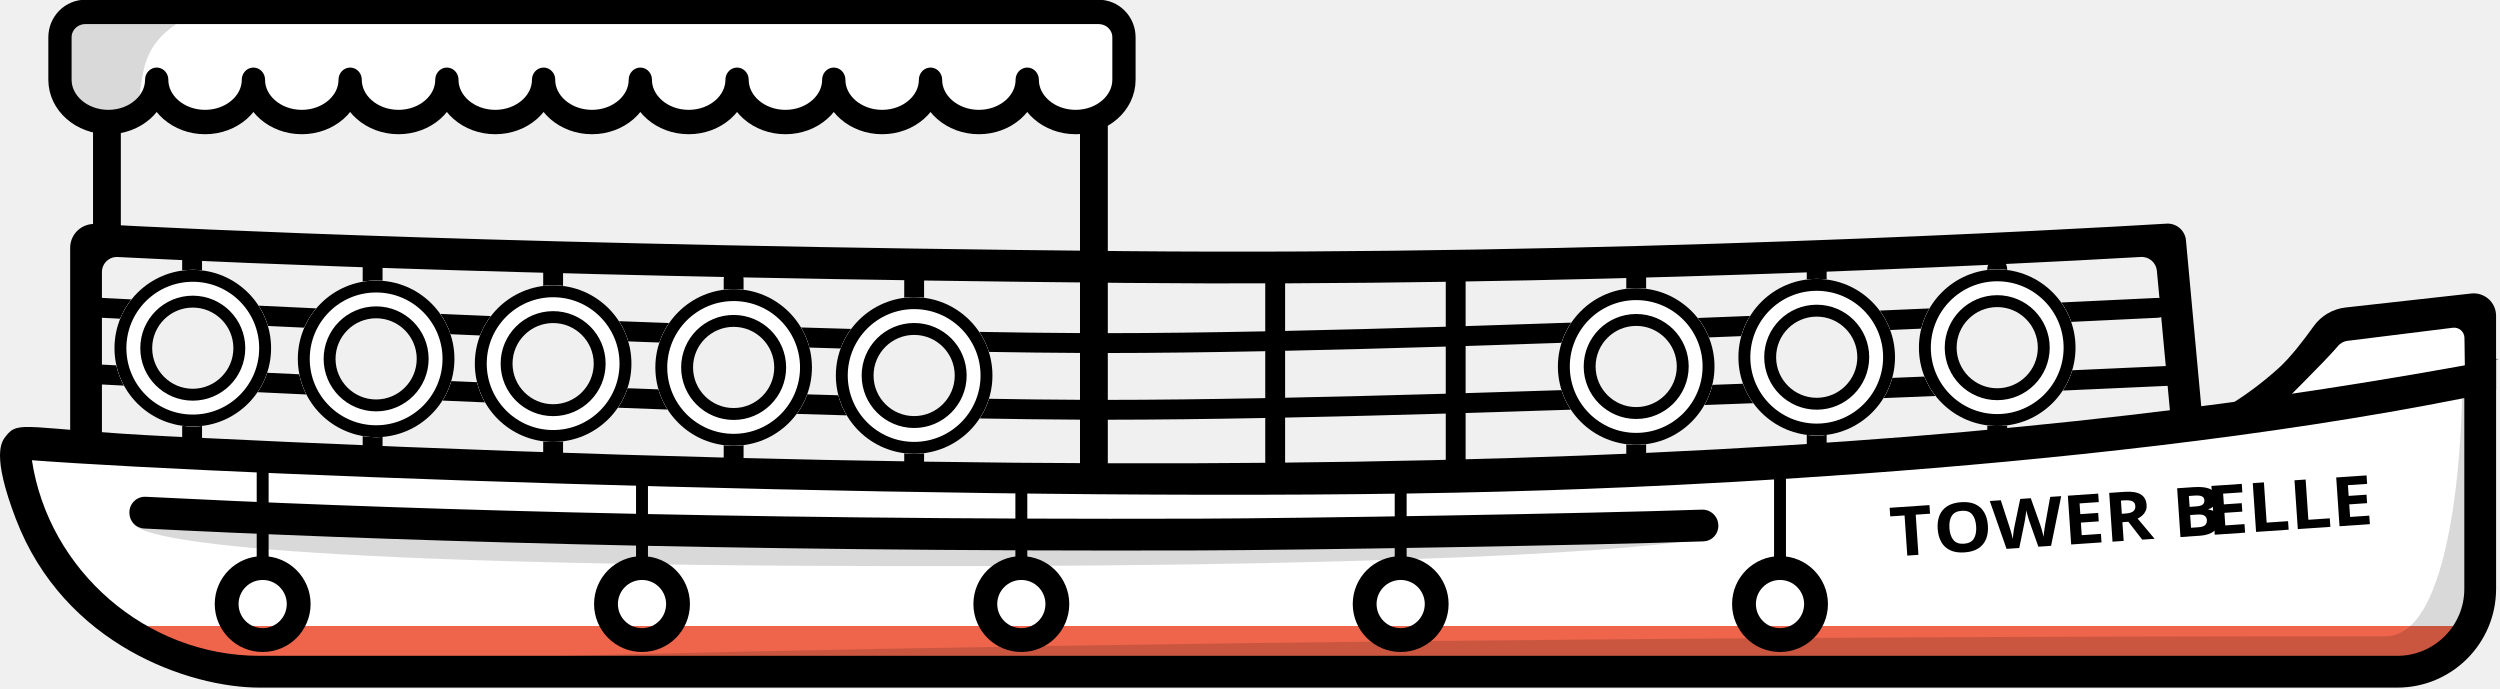
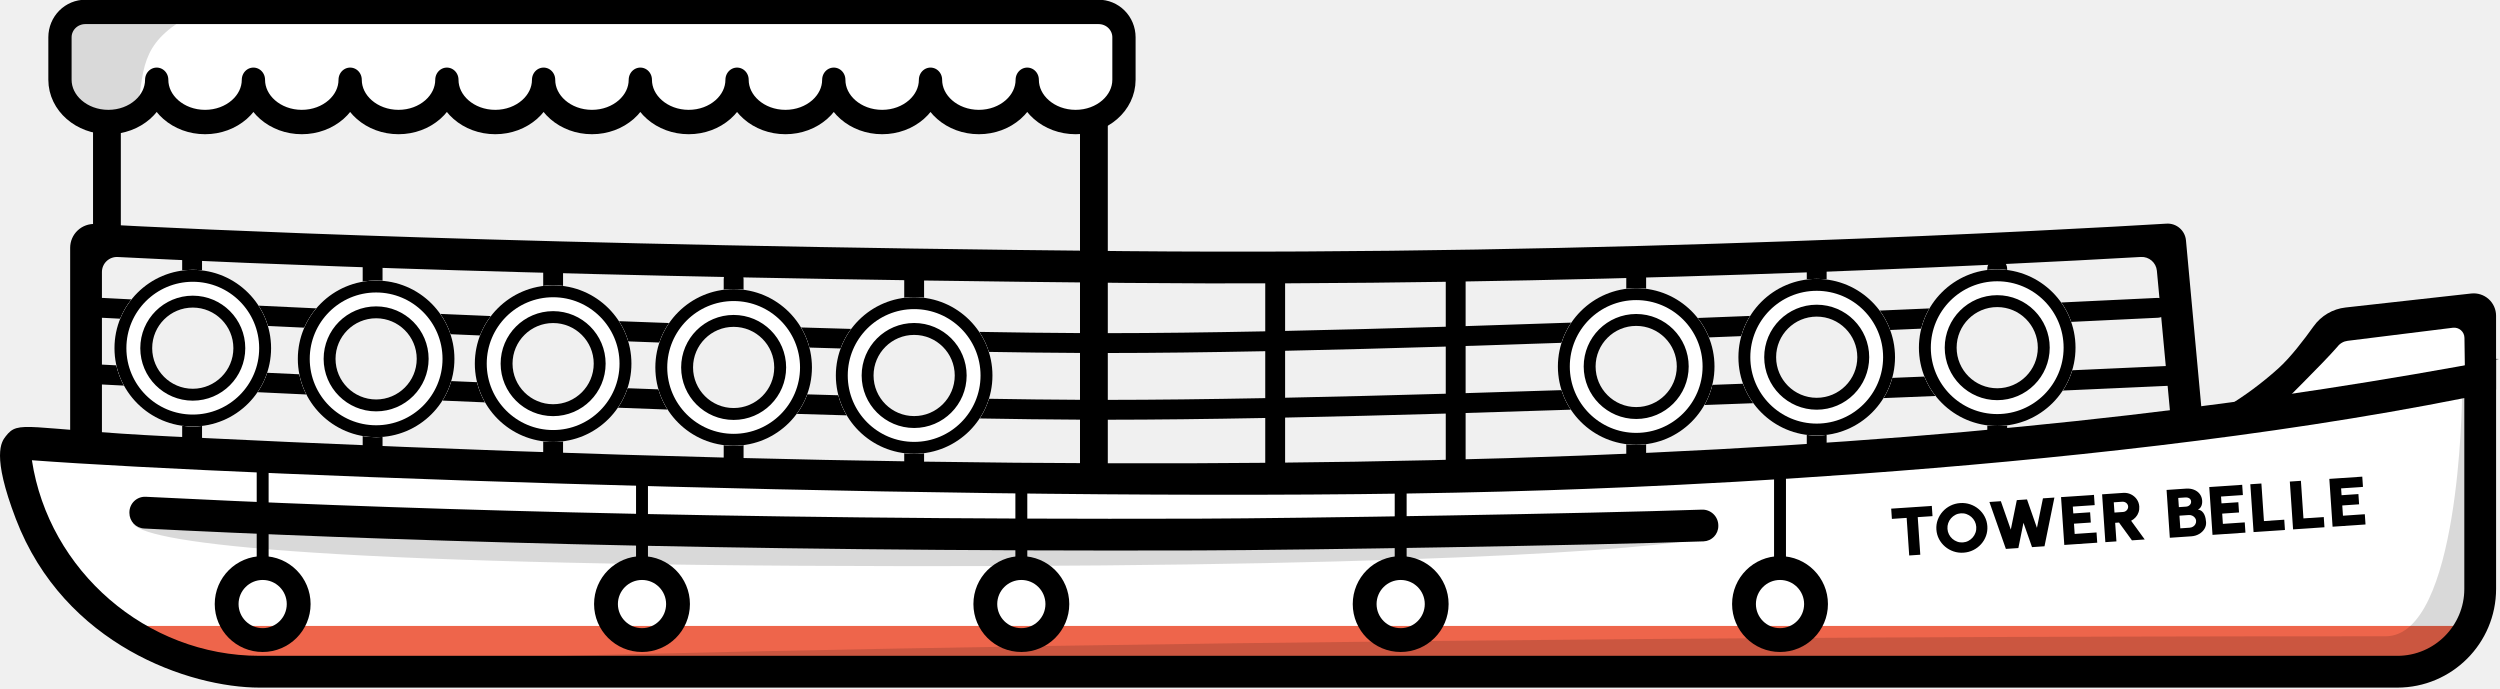
<svg xmlns="http://www.w3.org/2000/svg" width="100%" height="100%" viewBox="0 0 2623 722" version="1.1" xml:space="preserve" style="fill-rule:evenodd;clip-rule:evenodd;stroke-linecap:square;stroke-linejoin:round;stroke-miterlimit:1.5;">
-   <g transform="matrix(1,0,0,1,-1383.78,-5301.08)">
-     <g>
+   <g transform="matrix(1,0,0,1,-912.156,-5790.02)">
+     <g transform="matrix(1,0,0,1,-471.626,488.938)">
      <g transform="matrix(2.03693,0,0,0.500745,-1823.97,2606.41)">
-         <path d="M2844.14,6041.7C2844.14,6041.7 2844.14,6431.09 2844.14,6654.39C2844.14,6694.89 2840.19,6733.72 2833.15,6762.36C2826.11,6791 2816.56,6807.08 2806.61,6807.08C2641.92,6807.08 1979.38,6807.08 1705.48,6807.08C1639.52,6807.08 1586.05,6589.58 1586.05,6321.28C1586.05,6321.28 1586.05,6321.28 1586.05,6321.28C1971.64,6438.46 2351.02,6427.91 2742.9,6246.8C2748.79,6244.08 2774.32,6061.58 2780.22,6058.78C2804.79,6047.11 2819.55,6054.73 2844.14,6041.7Z" style="fill:white;" />
+         <path d="M2844.14,6041.7C2844.14,6041.7 2844.14,6431.09 2844.14,6654.39C2844.14,6694.89 2840.19,6733.72 2833.15,6762.36C2826.11,6791 2816.56,6807.08 2806.61,6807.08C2641.92,6807.08 1979.38,6807.08 1705.48,6807.08C1639.52,6807.08 1586.05,6589.58 1586.05,6321.28L1586.05,6321.28C1971.64,6438.46 2351.02,6427.91 2742.9,6246.8C2748.79,6244.08 2774.32,6061.58 2780.22,6058.78C2804.79,6047.11 2819.55,6054.73 2844.14,6041.7Z" style="fill:white;" />
      </g>
      <g transform="matrix(2.03693,0,0,0.500745,-1823.97,2606.41)">
        <path d="M2842.94,6692.9C2838.74,6758.59 2824.07,6807.08 2806.61,6807.08L1705.48,6807.08C1676.17,6807.08 1649.33,6764.15 1628.55,6692.9L2842.94,6692.9Z" style="fill:rgb(238,101,75);" />
      </g>
      <g transform="matrix(1,0,0,1,0,15.5392)">
        <g transform="matrix(0.649426,0,0,0.649426,373.197,3542.5)">
          <path d="M4660.04,3214.93C4643.65,3215.65 4626.9,3216.37 4609.82,3217.11C4605.63,3205.8 4599.86,3195.25 4592.79,3185.73C4620.5,3184.55 4647.39,3183.38 4673.32,3182.25C4667.45,3192.34 4662.94,3203.32 4660.04,3214.93ZM4766.75,3120.16L4766.75,3118.22C4766.75,3109.37 4773.94,3102.18 4782.79,3102.18C4791.65,3102.18 4798.83,3109.37 4798.83,3118.22L4798.83,3120.16C4793.58,3119.49 4788.23,3119.15 4782.79,3119.15C4777.36,3119.15 4772.01,3119.49 4766.75,3120.16ZM4886.11,3172.66C4982.85,3168.16 5041.21,3165.26 5041.21,3165.26C5050.05,3164.82 5057.59,3171.64 5058.03,3180.48C5058.46,3189.33 5051.64,3196.86 5042.8,3197.3C5042.8,3197.3 4990.28,3199.91 4902.28,3204.02C4898.36,3192.75 4892.88,3182.22 4886.11,3172.66ZM4903.95,3282.18C5008.48,3277.58 5072.05,3274.59 5072.05,3274.59C5080.89,3274.17 5088.41,3281.01 5088.82,3289.85C5089.24,3298.7 5082.4,3306.21 5073.56,3306.63C5073.56,3306.63 5003.13,3309.95 4888.64,3314.96C4895.22,3304.93 4900.42,3293.91 4903.95,3282.18ZM4798.83,3371.17L4798.83,3403.9C4798.83,3412.76 4791.65,3419.94 4782.79,3419.94C4773.94,3419.94 4766.75,3412.76 4766.75,3403.9L4766.75,3371.17C4772.01,3371.84 4777.36,3372.18 4782.79,3372.18C4788.23,3372.18 4793.58,3371.84 4798.83,3371.17ZM4683.24,3323.7C4656.1,3324.83 4627.98,3325.98 4599.04,3327.15C4605.22,3317.1 4610.03,3306.12 4613.21,3294.47C4630.87,3293.76 4648.21,3293.05 4665.18,3292.35C4669.7,3303.7 4675.81,3314.24 4683.24,3323.7ZM4369.28,3227.03C4352,3227.72 4334.57,3228.4 4317.03,3229.08C4312.47,3217.71 4306.31,3207.15 4298.83,3197.69C4327.44,3196.59 4355.75,3195.48 4383.66,3194.36C4377.41,3204.4 4372.53,3215.38 4369.28,3227.03ZM4475.12,3135.55L4475.12,3118.22C4475.12,3109.37 4482.31,3102.18 4491.16,3102.18C4500.02,3102.18 4507.2,3109.37 4507.2,3118.22L4507.2,3135.55C4501.95,3134.89 4496.6,3134.54 4491.16,3134.54C4485.73,3134.54 4480.38,3134.89 4475.12,3135.55ZM4507.2,3386.57L4507.2,3437.16C4507.2,3446.01 4500.02,3453.2 4491.16,3453.2C4482.31,3453.2 4475.12,3446.01 4475.12,3437.16L4475.12,3386.57C4480.38,3387.23 4485.73,3387.58 4491.16,3387.58C4496.6,3387.58 4501.95,3387.23 4507.2,3386.57ZM4388.79,3335.38C4362.71,3336.36 4336.31,3337.35 4309.67,3338.32C4315.38,3328.24 4319.75,3317.31 4322.54,3305.75C4339.16,3305.14 4355.69,3304.53 4372.1,3303.91C4376.18,3315.24 4381.83,3325.81 4388.79,3335.38ZM4094.03,3345.86C4037.2,3347.74 3980.26,3349.54 3923.94,3351.2L3923.94,3437.16C3923.94,3446.01 3916.75,3453.2 3907.9,3453.2C3899.05,3453.2 3891.86,3446.01 3891.86,3437.16L3891.86,3352.14C3802.46,3354.72 3714.96,3356.93 3632.31,3358.62L3632.31,3454.03C3632.31,3462.88 3625.12,3470.07 3616.27,3470.07C3607.41,3470.07 3600.23,3462.88 3600.23,3454.03L3600.23,3359.25C3507.11,3361.02 3420.85,3362.05 3345.86,3362.08L3345.86,3476.49L3300.95,3476.49L3300.95,3361.98C3250.46,3361.73 3196.02,3361.05 3138.77,3360.03C3145.18,3350.28 3150.29,3339.59 3153.83,3328.21C3205.58,3329.09 3254.91,3329.67 3300.95,3329.9L3300.95,3254.19C3254.86,3253.96 3205.48,3253.38 3153.67,3252.5C3150.01,3240.91 3144.72,3230.03 3138.08,3220.15C3195.58,3221.18 3250.26,3221.86 3300.95,3222.11L3300.95,2714.17L3345.86,2714.17L3345.86,3222.21C3421.26,3222.18 3507.49,3221.11 3600.23,3219.27L3600.23,3135.09C3600.23,3126.23 3607.41,3119.05 3616.27,3119.05C3625.12,3119.05 3632.31,3126.23 3632.31,3135.09L3632.31,3218.61C3715.16,3216.85 3802.67,3214.52 3891.86,3211.82L3891.86,3118.22C3891.86,3109.37 3899.05,3102.18 3907.9,3102.18C3916.75,3102.18 3923.94,3109.37 3923.94,3118.22L3923.94,3210.84C3980.59,3209.08 4037.77,3207.18 4094.73,3205.19C4087.98,3215.16 4082.61,3226.13 4078.9,3237.84C4027.18,3239.62 3975.34,3241.33 3923.94,3242.93L3923.94,3319.12C3975.27,3317.6 4027.11,3315.97 4078.9,3314.27C4082.48,3325.57 4087.6,3336.18 4094.03,3345.86ZM3600.23,3251.36C3507.5,3253.19 3421.26,3254.26 3345.86,3254.29L3345.86,3330C3420.85,3329.97 3507.11,3328.94 3600.23,3327.17L3600.23,3251.36ZM3891.86,3243.91C3802.66,3246.61 3715.16,3248.93 3632.31,3250.7L3632.31,3326.54C3714.96,3324.85 3802.46,3322.63 3891.86,3320.06L3891.86,3243.91ZM4183.49,3150.55L4183.49,3118.22C4183.49,3109.37 4190.68,3102.18 4199.53,3102.18C4208.38,3102.18 4215.57,3109.37 4215.57,3118.22L4215.57,3150.55C4210.32,3149.88 4204.96,3149.54 4199.53,3149.54C4194.1,3149.54 4188.74,3149.88 4183.49,3150.55ZM4215.57,3401.56L4215.57,3437.16C4215.57,3446.01 4208.38,3453.2 4199.53,3453.2C4190.68,3453.2 4183.49,3446.01 4183.49,3437.16L4183.49,3401.56C4188.74,3402.23 4194.1,3402.57 4199.53,3402.57C4204.96,3402.57 4210.32,3402.23 4215.57,3401.56ZM2924.11,3355.02C2897.38,3354.27 2870.38,3353.48 2843.21,3352.65C2850.28,3343.07 2856.04,3332.45 2860.21,3321.08C2877.08,3321.59 2893.87,3322.08 2910.56,3322.55C2913.57,3334.1 2918.17,3345 2924.11,3355.02ZM2914.23,3246.96C2897.51,3246.48 2880.68,3245.99 2863.77,3245.49C2860.74,3233.93 2856.12,3223.01 2850.15,3212.99C2877.42,3213.82 2904.51,3214.61 2931.33,3215.35C2924.22,3224.93 2918.43,3235.56 2914.23,3246.96ZM3016.97,3165.1L3016.97,3135.09C3016.97,3126.23 3024.15,3119.05 3033.01,3119.05C3041.86,3119.05 3049.05,3126.23 3049.05,3135.09L3049.05,3165.1C3043.79,3164.43 3038.44,3164.09 3033.01,3164.09C3027.57,3164.09 3022.22,3164.43 3016.97,3165.1ZM3049.05,3416.12L3049.05,3454.03C3049.05,3462.88 3041.86,3470.07 3033.01,3470.07C3024.15,3470.07 3016.97,3462.88 3016.97,3454.03L3016.97,3416.12C3022.22,3416.78 3027.57,3417.12 3033.01,3417.12C3038.44,3417.12 3043.79,3416.78 3049.05,3416.12ZM2634.72,3345.65C2607.84,3344.67 2581.01,3343.68 2554.31,3342.66C2560.89,3333.03 2566.16,3322.44 2569.9,3311.16C2586.52,3311.78 2603.19,3312.4 2619.89,3313.01C2623.29,3324.67 2628.32,3335.64 2634.72,3345.65ZM2621.39,3237.37C2604.59,3236.76 2587.81,3236.14 2571.07,3235.51C2567.61,3223.83 2562.51,3212.85 2556.03,3202.84C2582.97,3203.87 2610.05,3204.87 2637.18,3205.85C2630.53,3215.48 2625.19,3226.07 2621.39,3237.37ZM2725.33,3152.09L2725.33,3135.09C2725.33,3126.23 2732.52,3119.05 2741.37,3119.05C2750.23,3119.05 2757.41,3126.23 2757.41,3135.09L2757.41,3152.09C2752.16,3151.42 2746.81,3151.08 2741.37,3151.08C2735.94,3151.08 2730.59,3151.42 2725.33,3152.09ZM2757.41,3403.1L2757.41,3454.03C2757.41,3462.88 2750.23,3470.07 2741.37,3470.07C2732.52,3470.07 2725.33,3462.88 2725.33,3454.03L2725.33,3403.1C2730.59,3403.77 2735.94,3404.11 2741.37,3404.11C2746.81,3404.11 2752.16,3403.77 2757.41,3403.1ZM2331.67,3225.94C2315.59,3225.27 2299.65,3224.59 2283.89,3223.91C2279.97,3212.11 2274.36,3201.07 2267.34,3191.1C2294.16,3192.26 2321.51,3193.42 2349.28,3194.58C2342.01,3204.07 2336.05,3214.61 2331.67,3225.94ZM2433.7,3145.95L2433.7,3104.29C2433.7,3095.44 2440.89,3088.25 2449.74,3088.25C2458.6,3088.25 2465.78,3095.44 2465.78,3104.29L2465.78,3145.95C2460.53,3145.29 2455.18,3144.94 2449.74,3144.94C2444.31,3144.94 2438.96,3145.29 2433.7,3145.95ZM2465.78,3396.97L2465.78,3423.23C2465.78,3432.09 2458.6,3439.27 2449.74,3439.27C2440.89,3439.27 2433.7,3432.09 2433.7,3423.23L2433.7,3396.97C2438.96,3397.63 2444.31,3397.98 2449.74,3397.98C2455.18,3397.98 2460.53,3397.63 2465.78,3396.97ZM2339.8,3334.07C2316.49,3333.09 2293.49,3332.12 2270.86,3331.14C2276.98,3321.45 2281.81,3310.87 2285.13,3299.65C2298.89,3300.24 2312.79,3300.83 2326.8,3301.42C2329.62,3313.01 2334.03,3323.98 2339.8,3334.07ZM2051.1,3321.3C2023.49,3320.02 1997.12,3318.78 1972.19,3317.59C1978.73,3307.99 1983.99,3297.45 1987.71,3286.22C2004.46,3287.01 2021.82,3287.83 2039.72,3288.66C2042.03,3300.18 2045.89,3311.14 2051.1,3321.3ZM2047.73,3213.36C2027.42,3212.41 2007.8,3211.49 1988.93,3210.6C1985.46,3198.86 1980.33,3187.82 1973.81,3177.77C2003.06,3179.16 2034.27,3180.63 2067.14,3182.14C2059.24,3191.49 2052.67,3201.99 2047.73,3213.36ZM2142.07,3139.11L2142.07,3089.79C2142.07,3080.93 2149.26,3073.75 2158.11,3073.75C2166.96,3073.75 2174.15,3080.93 2174.15,3089.79L2174.15,3137.66C2170.73,3137.39 2167.28,3137.24 2163.79,3137.24C2156.38,3137.24 2149.13,3137.88 2142.07,3139.11ZM2174.15,3389.86L2174.15,3408.73C2174.15,3417.58 2166.96,3424.77 2158.11,3424.77C2149.26,3424.77 2142.07,3417.58 2142.07,3408.73L2142.07,3388.42C2149.13,3389.64 2156.38,3390.28 2163.79,3390.28C2167.28,3390.28 2170.73,3390.14 2174.15,3389.86ZM1750.33,3198.87C1730.6,3197.86 1719.94,3197.3 1719.94,3197.3C1711.1,3196.83 1704.3,3189.28 1704.77,3180.44C1705.24,3171.6 1712.79,3164.8 1721.63,3165.26C1721.63,3165.26 1738.32,3166.14 1768.6,3167.68C1761.1,3177.08 1754.92,3187.57 1750.33,3198.87ZM1850.44,3121.09L1850.44,3089.79C1850.44,3080.93 1857.63,3073.75 1866.48,3073.75C1875.33,3073.75 1882.52,3080.93 1882.52,3089.79L1882.52,3120.82C1877.62,3120.24 1872.63,3119.94 1867.57,3119.94C1861.76,3119.94 1856.04,3120.33 1850.44,3121.09ZM1882.52,3372.1L1882.52,3408.73C1882.52,3417.58 1875.33,3424.77 1866.48,3424.77C1857.63,3424.77 1850.44,3417.58 1850.44,3408.73L1850.44,3371.82C1856.04,3372.58 1861.76,3372.97 1867.57,3372.97C1872.63,3372.97 1877.62,3372.68 1882.52,3372.1ZM1756.46,3306.97C1732.82,3305.76 1719.94,3305.09 1719.94,3305.09C1711.1,3304.62 1704.3,3297.06 1704.77,3288.22C1705.24,3279.38 1712.79,3272.59 1721.63,3273.05C1721.63,3273.05 1729.46,3273.46 1744.12,3274.22C1746.72,3285.82 1750.91,3296.82 1756.46,3306.97ZM1706.42,2714.17L1751.33,2714.17L1751.33,3078.02L1706.42,3078.02L1706.42,2714.17ZM1970.85,3422.97C1970.85,3417.66 1975.17,3413.35 1980.48,3413.35C1985.79,3413.35 1990.1,3417.66 1990.1,3422.97L1990.1,3599.4C1990.1,3604.71 1985.79,3609.02 1980.48,3609.02C1975.17,3609.02 1970.85,3604.71 1970.85,3599.4L1970.85,3422.97ZM2583.7,3444.53C2583.7,3439.22 2588.02,3434.91 2593.33,3434.91C2598.64,3434.91 2602.95,3439.22 2602.95,3444.53L2602.95,3599.4C2602.95,3604.71 2598.64,3609.02 2593.33,3609.02C2588.02,3609.02 2583.7,3604.71 2583.7,3599.4L2583.7,3444.53ZM3196.55,3444.53C3196.55,3439.22 3200.87,3434.91 3206.18,3434.91C3211.49,3434.91 3215.8,3439.22 3215.8,3444.53L3215.8,3599.4C3215.8,3604.71 3211.49,3609.02 3206.18,3609.02C3200.87,3609.02 3196.55,3604.71 3196.55,3599.4L3196.55,3444.53Z" />
        </g>
        <g transform="matrix(0.954556,0,0,1,41.3176,1752.64)">
          <path d="M1472.29,3616.59L1472.29,3572.01C1472.29,3564.95 1475.23,3558.18 1480.45,3553.19C1485.68,3548.2 1492.77,3545.4 1500.16,3545.4L2613.9,3545.4C2621.29,3545.4 2628.38,3548.2 2633.61,3553.19C2638.84,3558.18 2641.78,3564.95 2641.78,3572.01L2641.78,3616.59C2641.78,3641.07 2617.96,3660.94 2588.62,3660.94C2559.28,3660.94 2535.46,3641.07 2535.46,3616.59C2535.46,3641.07 2511.64,3660.94 2482.3,3660.94C2452.96,3660.94 2429.14,3641.07 2429.14,3616.59C2429.14,3641.07 2405.32,3660.94 2375.98,3660.94C2346.64,3660.94 2322.82,3641.07 2322.82,3616.59C2322.82,3641.07 2299.01,3660.94 2269.67,3660.94C2240.33,3660.94 2216.51,3641.07 2216.51,3616.59C2216.51,3641.07 2192.69,3660.94 2163.35,3660.94C2134.01,3660.94 2110.19,3641.07 2110.19,3616.59C2110.19,3641.07 2086.37,3660.94 2057.03,3660.94C2027.69,3660.94 2003.87,3641.07 2003.87,3616.59C2003.87,3641.07 1980.05,3660.94 1950.72,3660.94C1921.38,3660.94 1897.56,3641.07 1897.56,3616.59C1897.56,3641.07 1873.74,3660.94 1844.4,3660.94C1815.06,3660.94 1791.24,3641.07 1791.24,3616.59C1791.24,3641.07 1767.42,3660.94 1738.08,3660.94C1708.74,3660.94 1684.92,3641.07 1684.92,3616.59C1684.92,3641.07 1661.1,3660.94 1631.76,3660.94C1602.42,3660.94 1578.61,3641.07 1578.61,3616.59C1578.61,3641.07 1554.79,3660.94 1525.45,3660.94C1496.11,3660.94 1472.29,3641.07 1472.29,3616.59Z" style="fill:white;stroke:black;stroke-width:25.57px;" />
        </g>
        <g transform="matrix(1.17648,0,0,0.795846,-302.089,2500.52)">
          <path d="M1523.88,4086.12L1495.55,4090.88L1495.55,3826.16C1495.55,3817.48 1497.97,3809.19 1502.25,3803.24C1506.52,3797.3 1512.27,3794.23 1518.13,3794.77C1599.68,3801.38 1902.66,3823.14 2436.48,3830.53C2863.68,3836.45 3279.62,3801.88 3365.06,3794.29C3373.93,3793.46 3381.64,3803.22 3382.45,3816.3C3386.57,3882.46 3397.99,4065.74 3397.99,4065.74L3369.51,4062.17C3369.51,4062.17 3359.95,3910.87 3356.51,3856.37C3355.83,3845.62 3349.51,3837.6 3342.22,3838.22C3218.83,3848.65 2832.35,3877.9 2436.21,3872.42C1940.81,3865.56 1643.89,3846.33 1537.97,3838.27C1534.3,3837.98 1530.72,3839.93 1528.05,3843.67C1525.39,3847.4 1523.88,3852.59 1523.88,3858.02C1523.88,3917.9 1523.88,4086.12 1523.88,4086.12Z" />
        </g>
        <g transform="matrix(1.10853,0,0,1,-192.193,1713.37)">
          <path d="M3784.18,3948.71L3784.18,4189.98C3784.18,4247.21 3742.33,4293.61 3690.7,4293.61L1667.31,4293.61C1601.57,4293.61 1482.47,4249.46 1436.66,4116.55C1413.5,4049.38 1423.08,4035.68 1427.07,4029.97C1439.54,4012.14 1444.95,4022.55 1582.95,4030.07C2800.13,4096.41 3366.85,4036.33 3787,3948.83L3784.18,3948.71ZM1451.88,4055.05C1467.79,4170.96 1560.18,4260.27 1667.31,4260.27L3690.7,4260.27C3725.72,4260.27 3754.11,4228.8 3754.11,4189.98L3754.11,3989.82C3381.96,4072.07 2915.41,4085.81 2842.06,4087.97C2392.91,4101.2 1651.73,4071.75 1451.88,4055.05Z" />
        </g>
        <g transform="matrix(1.10853,0,0,1,-302.647,1791.01)">
          <path d="M1647.02,4042.61C1646.34,4040.97 1646.48,4039.06 1647.39,4037.57C1648.31,4036.07 1649.86,4035.22 1651.48,4035.31C1856,4046.97 2193.49,4060.24 2655.32,4058.71C2755.6,4058.38 3030.82,4042.96 3133.57,4038.02C3136.7,4037.88 3139.75,4039.16 3142.01,4041.58C3144.27,4044 3145.53,4047.33 3145.51,4050.81C3145.51,4051.2 3145.5,4051.57 3145.5,4051.93C3145.49,4053.83 3144.52,4055.57 3142.98,4056.44C3115.53,4068 2905.42,4089.02 2383.72,4088.55C1796.09,4088.02 1653.62,4062.13 1647.19,4043.27C1647.13,4043.06 1647.05,4042.85 1646.96,4042.64C1647.02,4042.61 1647.02,4042.61 1647.02,4042.61Z" style="fill-opacity:0.15;" />
        </g>
        <g transform="matrix(1,0,0,1,0,-15.5392)">
          <path d="M3966.89,5719.21L3987.69,5696.25L3978.26,5972.54L3864.55,6015.03L1620.19,6000.36C1620.19,6000.36 2346.06,5968.66 3886.81,5968.66C3964.51,5968.66 3966.89,5719.21 3966.89,5719.21Z" style="fill-opacity:0.15;" />
        </g>
        <g transform="matrix(1,0,0,1,0,-15.5392)">
          <path d="M1589.67,5313.58C1533.61,5343.75 1534.7,5365.61 1528.28,5417.86L1453.7,5417.86L1453.7,5307.43L1589.67,5313.58Z" style="fill-opacity:0.15;" />
        </g>
        <g transform="matrix(1.10853,0,0,1,-302.647,1771.01)">
          <path d="M1643.8,4052.09C1643.8,4047.61 1645.46,4043.32 1648.39,4040.23C1651.32,4037.14 1655.27,4035.52 1659.31,4035.75C1864.56,4047.3 2199.33,4060.22 2655.32,4058.71C2754.46,4058.38 3026.42,4053.33 3132.03,4049.24C3136.12,4049.06 3140.1,4050.74 3143.05,4053.88C3146,4057.02 3147.67,4061.36 3147.67,4065.9C3147.67,4066.08 3147.67,4066.26 3147.67,4066.45C3147.67,4075.09 3141.51,4082.19 3133.71,4082.53C3029.32,4086.62 2755,4091.71 2655.41,4092.04C2198.87,4093.55 1863.57,4080.62 1657.8,4069.05C1649.95,4068.6 1643.8,4061.42 1643.8,4052.71C1643.8,4052.5 1643.8,4052.3 1643.8,4052.09Z" />
        </g>
        <g transform="matrix(1.17141,0,0,1.27532,-730.813,650.87)">
          <path d="M3839.05,3975.71L3727.45,3995.34C3727.45,3995.34 3784.43,3987.92 3845.84,3937.2C3856.7,3928.22 3868.97,3913.45 3877.37,3902.62C3884.08,3893.93 3894.51,3888.28 3906.03,3887.1C3934.33,3884.2 3988.21,3878.69 4018.58,3875.59C4024.24,3875.01 4029.91,3876.67 4034.16,3880.16C4038.41,3883.66 4040.83,3888.64 4040.83,3893.88C4040.83,3917.95 4040.83,3954.56 4040.83,3954.56L3957.69,3965.38L4025.13,3942.16L4013.01,3942.16C4013.01,3942.16 4012.72,3923.79 4012.53,3912.08C4012.49,3909.66 4011.34,3907.37 4009.35,3905.78C4007.36,3904.2 4004.74,3903.46 4002.12,3903.76C3979.32,3906.36 3925.06,3912.55 3907.84,3914.52C3904.23,3914.93 3900.95,3916.67 3898.77,3919.34C3885.54,3933.39 3849.01,3966.09 3839.05,3975.71Z" />
        </g>
        <g transform="matrix(0.354047,0,0,0.354047,905.311,3992.82)">
          <path d="M1922.73,4450.98C2050.81,4450.98 2154.8,4554.97 2154.8,4683.05C2154.8,4811.14 2050.81,4915.12 1922.73,4915.12C1794.65,4915.12 1690.66,4811.14 1690.66,4683.05C1690.66,4554.97 1794.65,4450.98 1922.73,4450.98ZM1922.73,4562.79C1856.35,4562.79 1802.47,4616.68 1802.47,4683.05C1802.47,4749.43 1856.35,4803.32 1922.73,4803.32C1989.11,4803.32 2043,4749.43 2043,4683.05C2043,4616.68 1989.11,4562.79 1922.73,4562.79Z" style="fill:white;" />
          <path d="M1922.73,4450.98C2050.81,4450.98 2154.8,4554.97 2154.8,4683.05C2154.8,4811.14 2050.81,4915.12 1922.73,4915.12C1794.65,4915.12 1690.66,4811.14 1690.66,4683.05C1690.66,4554.97 1794.65,4450.98 1922.73,4450.98ZM1922.73,4486.29C1814.13,4486.29 1725.97,4574.46 1725.97,4683.05C1725.97,4791.65 1814.13,4879.82 1922.73,4879.82C2031.33,4879.82 2119.49,4791.65 2119.49,4683.05C2119.49,4574.46 2031.33,4486.29 1922.73,4486.29ZM1922.73,4527.48C2008.59,4527.48 2078.3,4597.19 2078.3,4683.05C2078.3,4768.91 2008.59,4838.62 1922.73,4838.62C1836.87,4838.62 1767.16,4768.91 1767.16,4683.05C1767.16,4597.19 1836.87,4527.48 1922.73,4527.48ZM1922.73,4562.79C1856.35,4562.79 1802.47,4616.68 1802.47,4683.05C1802.47,4749.43 1856.35,4803.32 1922.73,4803.32C1989.11,4803.32 2043,4749.43 2043,4683.05C2043,4616.68 1989.11,4562.79 1922.73,4562.79Z" />
        </g>
        <g transform="matrix(0.354047,0,0,0.354047,1097.68,4004.05)">
          <path d="M1922.73,4450.98C2050.81,4450.98 2154.8,4554.97 2154.8,4683.05C2154.8,4811.14 2050.81,4915.12 1922.73,4915.12C1794.65,4915.12 1690.66,4811.14 1690.66,4683.05C1690.66,4554.97 1794.65,4450.98 1922.73,4450.98ZM1922.73,4562.79C1856.35,4562.79 1802.47,4616.68 1802.47,4683.05C1802.47,4749.43 1856.35,4803.32 1922.73,4803.32C1989.11,4803.32 2043,4749.43 2043,4683.05C2043,4616.68 1989.11,4562.79 1922.73,4562.79Z" style="fill:white;" />
          <path d="M1922.73,4450.98C2050.81,4450.98 2154.8,4554.97 2154.8,4683.05C2154.8,4811.14 2050.81,4915.12 1922.73,4915.12C1794.65,4915.12 1690.66,4811.14 1690.66,4683.05C1690.66,4554.97 1794.65,4450.98 1922.73,4450.98ZM1922.73,4486.29C1814.13,4486.29 1725.97,4574.46 1725.97,4683.05C1725.97,4791.65 1814.13,4879.82 1922.73,4879.82C2031.33,4879.82 2119.49,4791.65 2119.49,4683.05C2119.49,4574.46 2031.33,4486.29 1922.73,4486.29ZM1922.73,4527.48C2008.59,4527.48 2078.3,4597.19 2078.3,4683.05C2078.3,4768.91 2008.59,4838.62 1922.73,4838.62C1836.87,4838.62 1767.16,4768.91 1767.16,4683.05C1767.16,4597.19 1836.87,4527.48 1922.73,4527.48ZM1922.73,4562.79C1856.35,4562.79 1802.47,4616.68 1802.47,4683.05C1802.47,4749.43 1856.35,4803.32 1922.73,4803.32C1989.11,4803.32 2043,4749.43 2043,4683.05C2043,4616.68 1989.11,4562.79 1922.73,4562.79Z" />
        </g>
        <g transform="matrix(0.216692,0,0,0.216692,1242.73,4904.54)">
          <path d="M1922.73,4450.98C2050.81,4450.98 2154.8,4554.97 2154.8,4683.05C2154.8,4811.14 2050.81,4915.12 1922.73,4915.12C1794.65,4915.12 1690.66,4811.14 1690.66,4683.05C1690.66,4554.97 1794.65,4450.98 1922.73,4450.98ZM1922.73,4566.36C1858.32,4566.36 1806.03,4618.65 1806.03,4683.05C1806.03,4747.46 1858.32,4799.75 1922.73,4799.75C1987.14,4799.75 2039.43,4747.46 2039.43,4683.05C2039.43,4618.65 1987.14,4566.36 1922.73,4566.36Z" />
        </g>
        <g transform="matrix(0.216692,0,0,0.216692,1640.73,4904.54)">
          <path d="M1922.73,4450.98C2050.81,4450.98 2154.8,4554.97 2154.8,4683.05C2154.8,4811.14 2050.81,4915.12 1922.73,4915.12C1794.65,4915.12 1690.66,4811.14 1690.66,4683.05C1690.66,4554.97 1794.65,4450.98 1922.73,4450.98ZM1922.73,4566.36C1858.32,4566.36 1806.03,4618.65 1806.03,4683.05C1806.03,4747.46 1858.32,4799.75 1922.73,4799.75C1987.14,4799.75 2039.43,4747.46 2039.43,4683.05C2039.43,4618.65 1987.14,4566.36 1922.73,4566.36Z" />
        </g>
        <g transform="matrix(0.216692,0,0,0.216692,2038.73,4904.54)">
          <path d="M1922.73,4450.98C2050.81,4450.98 2154.8,4554.97 2154.8,4683.05C2154.8,4811.14 2050.81,4915.12 1922.73,4915.12C1794.65,4915.12 1690.66,4811.14 1690.66,4683.05C1690.66,4554.97 1794.65,4450.98 1922.73,4450.98ZM1922.73,4566.36C1858.32,4566.36 1806.03,4618.65 1806.03,4683.05C1806.03,4747.46 1858.32,4799.75 1922.73,4799.75C1987.14,4799.75 2039.43,4747.46 2039.43,4683.05C2039.43,4618.65 1987.14,4566.36 1922.73,4566.36Z" />
        </g>
        <g transform="matrix(0.216692,0,0,0.216692,2436.73,4904.54)">
          <path d="M1922.73,4450.98C2050.81,4450.98 2154.8,4554.97 2154.8,4683.05C2154.8,4811.14 2050.81,4915.12 1922.73,4915.12C1794.65,4915.12 1690.66,4811.14 1690.66,4683.05C1690.66,4554.97 1794.65,4450.98 1922.73,4450.98ZM1922.73,4566.36C1858.32,4566.36 1806.03,4618.65 1806.03,4683.05C1806.03,4747.46 1858.32,4799.75 1922.73,4799.75C1987.14,4799.75 2039.43,4747.46 2039.43,4683.05C2039.43,4618.65 1987.14,4566.36 1922.73,4566.36Z" />
        </g>
        <g transform="matrix(0.315337,0,0,0.315337,2264.8,4805.15)">
          <path d="M1866.48,3089.79L1866.48,3408.73" style="fill:none;stroke:black;stroke-width:39.64px;stroke-linecap:round;" />
        </g>
        <g transform="matrix(0.216692,0,0,0.216692,2834.73,4904.54)">
          <path d="M1922.73,4450.98C2050.81,4450.98 2154.8,4554.97 2154.8,4683.05C2154.8,4811.14 2050.81,4915.12 1922.73,4915.12C1794.65,4915.12 1690.66,4811.14 1690.66,4683.05C1690.66,4554.97 1794.65,4450.98 1922.73,4450.98ZM1922.73,4566.36C1858.32,4566.36 1806.03,4618.65 1806.03,4683.05C1806.03,4747.46 1858.32,4799.75 1922.73,4799.75C1987.14,4799.75 2039.43,4747.46 2039.43,4683.05C2039.43,4618.65 1987.14,4566.36 1922.73,4566.36Z" />
        </g>
        <g transform="matrix(0.315337,0,0,0.315337,2662.8,4805.15)">
          <path d="M1866.48,3089.79L1866.48,3408.73" style="fill:none;stroke:black;stroke-width:39.64px;stroke-linecap:round;" />
        </g>
        <g transform="matrix(0.354047,0,0,0.354047,1283.39,4009.05)">
          <path d="M1922.73,4450.98C2050.81,4450.98 2154.8,4554.97 2154.8,4683.05C2154.8,4811.14 2050.81,4915.12 1922.73,4915.12C1794.65,4915.12 1690.66,4811.14 1690.66,4683.05C1690.66,4554.97 1794.65,4450.98 1922.73,4450.98ZM1922.73,4562.79C1856.35,4562.79 1802.47,4616.68 1802.47,4683.05C1802.47,4749.43 1856.35,4803.32 1922.73,4803.32C1989.11,4803.32 2043,4749.43 2043,4683.05C2043,4616.68 1989.11,4562.79 1922.73,4562.79Z" style="fill:white;" />
          <path d="M1922.73,4450.98C2050.81,4450.98 2154.8,4554.97 2154.8,4683.05C2154.8,4811.14 2050.81,4915.12 1922.73,4915.12C1794.65,4915.12 1690.66,4811.14 1690.66,4683.05C1690.66,4554.97 1794.65,4450.98 1922.73,4450.98ZM1922.73,4486.29C1814.13,4486.29 1725.97,4574.46 1725.97,4683.05C1725.97,4791.65 1814.13,4879.82 1922.73,4879.82C2031.33,4879.82 2119.49,4791.65 2119.49,4683.05C2119.49,4574.46 2031.33,4486.29 1922.73,4486.29ZM1922.73,4527.48C2008.59,4527.48 2078.3,4597.19 2078.3,4683.05C2078.3,4768.91 2008.59,4838.62 1922.73,4838.62C1836.87,4838.62 1767.16,4768.91 1767.16,4683.05C1767.16,4597.19 1836.87,4527.48 1922.73,4527.48ZM1922.73,4562.79C1856.35,4562.79 1802.47,4616.68 1802.47,4683.05C1802.47,4749.43 1856.35,4803.32 1922.73,4803.32C1989.11,4803.32 2043,4749.43 2043,4683.05C2043,4616.68 1989.11,4562.79 1922.73,4562.79Z" />
        </g>
        <g transform="matrix(0.354047,0,0,0.354047,2798.53,3992.3)">
          <path d="M1922.73,4450.98C2050.81,4450.98 2154.8,4554.97 2154.8,4683.05C2154.8,4811.14 2050.81,4915.12 1922.73,4915.12C1794.65,4915.12 1690.66,4811.14 1690.66,4683.05C1690.66,4554.97 1794.65,4450.98 1922.73,4450.98ZM1922.73,4562.79C1856.35,4562.79 1802.47,4616.68 1802.47,4683.05C1802.47,4749.43 1856.35,4803.32 1922.73,4803.32C1989.11,4803.32 2043,4749.43 2043,4683.05C2043,4616.68 1989.11,4562.79 1922.73,4562.79Z" style="fill:white;" />
          <path d="M1922.73,4450.98C2050.81,4450.98 2154.8,4554.97 2154.8,4683.05C2154.8,4811.14 2050.81,4915.12 1922.73,4915.12C1794.65,4915.12 1690.66,4811.14 1690.66,4683.05C1690.66,4554.97 1794.65,4450.98 1922.73,4450.98ZM1922.73,4486.29C1814.13,4486.29 1725.97,4574.46 1725.97,4683.05C1725.97,4791.65 1814.13,4879.82 1922.73,4879.82C2031.33,4879.82 2119.49,4791.65 2119.49,4683.05C2119.49,4574.46 2031.33,4486.29 1922.73,4486.29ZM1922.73,4527.48C2008.59,4527.48 2078.3,4597.19 2078.3,4683.05C2078.3,4768.91 2008.59,4838.62 1922.73,4838.62C1836.87,4838.62 1767.16,4768.91 1767.16,4683.05C1767.16,4597.19 1836.87,4527.48 1922.73,4527.48ZM1922.73,4562.79C1856.35,4562.79 1802.47,4616.68 1802.47,4683.05C1802.47,4749.43 1856.35,4803.32 1922.73,4803.32C1989.11,4803.32 2043,4749.43 2043,4683.05C2043,4616.68 1989.11,4562.79 1922.73,4562.79Z" />
        </g>
        <g transform="matrix(0.354047,0,0,0.354047,2609.14,4002.3)">
          <path d="M1922.73,4450.98C2050.81,4450.98 2154.8,4554.97 2154.8,4683.05C2154.8,4811.14 2050.81,4915.12 1922.73,4915.12C1794.65,4915.12 1690.66,4811.14 1690.66,4683.05C1690.66,4554.97 1794.65,4450.98 1922.73,4450.98ZM1922.73,4562.79C1856.35,4562.79 1802.47,4616.68 1802.47,4683.05C1802.47,4749.43 1856.35,4803.32 1922.73,4803.32C1989.11,4803.32 2043,4749.43 2043,4683.05C2043,4616.68 1989.11,4562.79 1922.73,4562.79Z" style="fill:white;" />
          <path d="M1922.73,4450.98C2050.81,4450.98 2154.8,4554.97 2154.8,4683.05C2154.8,4811.14 2050.81,4915.12 1922.73,4915.12C1794.65,4915.12 1690.66,4811.14 1690.66,4683.05C1690.66,4554.97 1794.65,4450.98 1922.73,4450.98ZM1922.73,4486.29C1814.13,4486.29 1725.97,4574.46 1725.97,4683.05C1725.97,4791.65 1814.13,4879.82 1922.73,4879.82C2031.33,4879.82 2119.49,4791.65 2119.49,4683.05C2119.49,4574.46 2031.33,4486.29 1922.73,4486.29ZM1922.73,4527.48C2008.59,4527.48 2078.3,4597.19 2078.3,4683.05C2078.3,4768.91 2008.59,4838.62 1922.73,4838.62C1836.87,4838.62 1767.16,4768.91 1767.16,4683.05C1767.16,4597.19 1836.87,4527.48 1922.73,4527.48ZM1922.73,4562.79C1856.35,4562.79 1802.47,4616.68 1802.47,4683.05C1802.47,4749.43 1856.35,4803.32 1922.73,4803.32C1989.11,4803.32 2043,4749.43 2043,4683.05C2043,4616.68 1989.11,4562.79 1922.73,4562.79Z" />
        </g>
        <g transform="matrix(0.354047,0,0,0.354047,2419.74,4012.04)">
          <path d="M1922.73,4450.98C2050.81,4450.98 2154.8,4554.97 2154.8,4683.05C2154.8,4811.14 2050.81,4915.12 1922.73,4915.12C1794.65,4915.12 1690.66,4811.14 1690.66,4683.05C1690.66,4554.97 1794.65,4450.98 1922.73,4450.98ZM1922.73,4562.79C1856.35,4562.79 1802.47,4616.68 1802.47,4683.05C1802.47,4749.43 1856.35,4803.32 1922.73,4803.32C1989.11,4803.32 2043,4749.43 2043,4683.05C2043,4616.68 1989.11,4562.79 1922.73,4562.79Z" style="fill:white;" />
          <path d="M1922.73,4450.98C2050.81,4450.98 2154.8,4554.97 2154.8,4683.05C2154.8,4811.14 2050.81,4915.12 1922.73,4915.12C1794.65,4915.12 1690.66,4811.14 1690.66,4683.05C1690.66,4554.97 1794.65,4450.98 1922.73,4450.98ZM1922.73,4486.29C1814.13,4486.29 1725.97,4574.46 1725.97,4683.05C1725.97,4791.65 1814.13,4879.82 1922.73,4879.82C2031.33,4879.82 2119.49,4791.65 2119.49,4683.05C2119.49,4574.46 2031.33,4486.29 1922.73,4486.29ZM1922.73,4527.48C2008.59,4527.48 2078.3,4597.19 2078.3,4683.05C2078.3,4768.91 2008.59,4838.62 1922.73,4838.62C1836.87,4838.62 1767.16,4768.91 1767.16,4683.05C1767.16,4597.19 1836.87,4527.48 1922.73,4527.48ZM1922.73,4562.79C1856.35,4562.79 1802.47,4616.68 1802.47,4683.05C1802.47,4749.43 1856.35,4803.32 1922.73,4803.32C1989.11,4803.32 2043,4749.43 2043,4683.05C2043,4616.68 1989.11,4562.79 1922.73,4562.79Z" />
        </g>
        <g transform="matrix(0.354047,0,0,0.354047,1472.78,4013.04)">
          <path d="M1922.73,4450.98C2050.81,4450.98 2154.8,4554.97 2154.8,4683.05C2154.8,4811.14 2050.81,4915.12 1922.73,4915.12C1794.65,4915.12 1690.66,4811.14 1690.66,4683.05C1690.66,4554.97 1794.65,4450.98 1922.73,4450.98ZM1922.73,4562.79C1856.35,4562.79 1802.47,4616.68 1802.47,4683.05C1802.47,4749.43 1856.35,4803.32 1922.73,4803.32C1989.11,4803.32 2043,4749.43 2043,4683.05C2043,4616.68 1989.11,4562.79 1922.73,4562.79Z" style="fill:white;" />
          <path d="M1922.73,4450.98C2050.81,4450.98 2154.8,4554.97 2154.8,4683.05C2154.8,4811.14 2050.81,4915.12 1922.73,4915.12C1794.65,4915.12 1690.66,4811.14 1690.66,4683.05C1690.66,4554.97 1794.65,4450.98 1922.73,4450.98ZM1922.73,4486.29C1814.13,4486.29 1725.97,4574.46 1725.97,4683.05C1725.97,4791.65 1814.13,4879.82 1922.73,4879.82C2031.33,4879.82 2119.49,4791.65 2119.49,4683.05C2119.49,4574.46 2031.33,4486.29 1922.73,4486.29ZM1922.73,4527.48C2008.59,4527.48 2078.3,4597.19 2078.3,4683.05C2078.3,4768.91 2008.59,4838.62 1922.73,4838.62C1836.87,4838.62 1767.16,4768.91 1767.16,4683.05C1767.16,4597.19 1836.87,4527.48 1922.73,4527.48ZM1922.73,4562.79C1856.35,4562.79 1802.47,4616.68 1802.47,4683.05C1802.47,4749.43 1856.35,4803.32 1922.73,4803.32C1989.11,4803.32 2043,4749.43 2043,4683.05C2043,4616.68 1989.11,4562.79 1922.73,4562.79Z" />
        </g>
        <g transform="matrix(0.354047,0,0,0.354047,1662.17,4021.49)">
          <path d="M1922.73,4450.98C2050.81,4450.98 2154.8,4554.97 2154.8,4683.05C2154.8,4811.14 2050.81,4915.12 1922.73,4915.12C1794.65,4915.12 1690.66,4811.14 1690.66,4683.05C1690.66,4554.97 1794.65,4450.98 1922.73,4450.98ZM1922.73,4562.79C1856.35,4562.79 1802.47,4616.68 1802.47,4683.05C1802.47,4749.43 1856.35,4803.32 1922.73,4803.32C1989.11,4803.32 2043,4749.43 2043,4683.05C2043,4616.68 1989.11,4562.79 1922.73,4562.79Z" style="fill:white;" />
          <path d="M1922.73,4450.98C2050.81,4450.98 2154.8,4554.97 2154.8,4683.05C2154.8,4811.14 2050.81,4915.12 1922.73,4915.12C1794.65,4915.12 1690.66,4811.14 1690.66,4683.05C1690.66,4554.97 1794.65,4450.98 1922.73,4450.98ZM1922.73,4486.29C1814.13,4486.29 1725.97,4574.46 1725.97,4683.05C1725.97,4791.65 1814.13,4879.82 1922.73,4879.82C2031.33,4879.82 2119.49,4791.65 2119.49,4683.05C2119.49,4574.46 2031.33,4486.29 1922.73,4486.29ZM1922.73,4527.48C2008.59,4527.48 2078.3,4597.19 2078.3,4683.05C2078.3,4768.91 2008.59,4838.62 1922.73,4838.62C1836.87,4838.62 1767.16,4768.91 1767.16,4683.05C1767.16,4597.19 1836.87,4527.48 1922.73,4527.48ZM1922.73,4562.79C1856.35,4562.79 1802.47,4616.68 1802.47,4683.05C1802.47,4749.43 1856.35,4803.32 1922.73,4803.32C1989.11,4803.32 2043,4749.43 2043,4683.05C2043,4616.68 1989.11,4562.79 1922.73,4562.79Z" />
        </g>
        <g transform="matrix(0.24116,-0.0163843,0.0151587,0.22312,2532.6,4833.92)">
-           <g transform="matrix(321.285,0,0,321.285,5237.5,4873.83)">
-                     </g>
-           <text x="3159.11px" y="4873.83px" style="font-family:'Urbanist-Black', 'Urbanist', sans-serif;font-weight:900;font-size:321.285px;">T<tspan x="3348.67px 3583.21px 3891.64px " y="4873.83px 4873.83px 4873.83px ">OWE</tspan>R B<tspan x="4536.46px " y="4873.83px ">E</tspan>LLE</text>
+           <path d="M3348.67,4648.93L3348.67,4697.12L3284.41,4697.12L3284.41,4873.83L3236.22,4873.83L3236.22,4697.12L3171.96,4697.12L3171.96,4648.93L3348.67,4648.93Z" style="fill-rule:nonzero;" />
+           <path d="M3472.36,4878.01C3457.16,4878.01 3442.86,4874.98 3429.47,4868.93C3416.08,4862.88 3404.3,4854.5 3394.13,4843.79C3383.96,4833.08 3375.98,4820.68 3370.19,4806.6C3364.41,4792.52 3361.52,4777.44 3361.52,4761.38C3361.52,4745.31 3364.41,4730.24 3370.19,4716.16C3375.98,4702.07 3383.96,4689.68 3394.13,4678.97C3404.3,4668.26 3416.08,4659.88 3429.47,4653.83C3442.86,4647.78 3457.16,4644.75 3472.36,4644.75C3487.68,4644.75 3502.03,4647.78 3515.41,4653.83C3528.8,4659.88 3540.58,4668.26 3550.76,4678.97C3560.93,4689.68 3568.88,4702.07 3574.61,4716.16C3580.34,4730.24 3583.21,4745.31 3583.21,4761.38C3583.21,4777.44 3580.34,4792.52 3574.61,4806.6C3568.88,4820.68 3560.93,4833.08 3550.76,4843.79C3540.58,4854.5 3528.8,4862.88 3515.41,4868.93C3502.03,4874.98 3487.68,4878.01 3472.36,4878.01ZM3472.36,4829.81C3480.93,4829.81 3488.99,4828.02 3496.54,4824.43C3504.09,4820.84 3510.76,4815.92 3516.54,4809.65C3522.32,4803.39 3526.85,4796.13 3530.11,4787.88C3533.38,4779.64 3535.01,4770.8 3535.01,4761.38C3535.01,4751.95 3533.38,4743.12 3530.11,4734.87C3526.85,4726.63 3522.32,4719.37 3516.54,4713.11C3510.76,4706.84 3504.09,4701.91 3496.54,4698.33C3488.99,4694.74 3480.93,4692.94 3472.36,4692.94C3463.8,4692.94 3455.74,4694.74 3448.19,4698.33C3440.64,4701.91 3433.97,4706.84 3428.19,4713.11C3422.4,4719.37 3417.88,4726.63 3414.61,4734.87C3411.35,4743.12 3409.71,4751.95 3409.71,4761.38C3409.71,4770.8 3411.35,4779.64 3414.61,4787.88C3417.88,4796.13 3422.4,4803.39 3428.19,4809.65C3433.97,4815.92 3440.64,4820.84 3448.19,4824.43C3455.74,4828.02 3463.8,4829.81 3472.36,4829.81Z" style="fill-rule:nonzero;" />
+           <path d="M3656.78,4873.83L3599.27,4648.93L3649.07,4648.93L3683.77,4785.15L3718.47,4648.93L3762.8,4648.93L3797.5,4785.15L3832.2,4648.93L3882,4648.93L3824.81,4873.83L3770.51,4873.83L3740.64,4757.2L3711.08,4873.83L3656.78,4873.83Z" style="fill-rule:nonzero;" />
+           <path d="M3910.92,4873.83L3910.92,4648.93L4054.21,4648.93L4054.21,4697.12L3959.11,4697.12L3959.11,4729.25L4032.36,4729.25L4032.36,4777.44L3959.11,4777.44L3959.11,4825.64L4054.21,4825.64L4054.21,4873.83L3910.92,4873.83Z" style="fill-rule:nonzero;" />
+           <path d="M4089.55,4873.83L4089.55,4648.93L4181.12,4648.93C4193.43,4648.93 4204.57,4652.03 4214.53,4658.25C4224.49,4664.46 4232.39,4672.78 4238.23,4683.23C4244.06,4693.67 4246.98,4705.15 4246.98,4717.68C4246.98,4727.32 4245.37,4736.29 4242.16,4744.59C4238.95,4752.89 4234.37,4760.23 4228.43,4766.6C4222.48,4772.97 4215.49,4778.09 4207.46,4781.94L4260.8,4873.83L4205.21,4873.83L4154.45,4786.44L4137.74,4786.44L4137.74,4873.83L4089.55,4873.83ZM4137.74,4738.25L4175.33,4738.25C4179.62,4738.25 4183.53,4737.15 4187.06,4734.95C4190.6,4732.76 4193.43,4729.84 4195.57,4726.2C4197.72,4722.56 4198.79,4718.54 4198.79,4714.15C4198.79,4709.76 4197.72,4705.74 4195.57,4702.1C4193.43,4698.46 4190.6,4695.54 4187.06,4693.35C4183.53,4691.15 4179.62,4690.05 4175.33,4690.05L4137.74,4690.05L4137.74,4738.25Z" style="fill-rule:nonzero;" />
+           <path d="M4370.03,4873.83L4370.03,4648.93L4455.17,4648.93C4467.49,4648.93 4478.63,4651.47 4488.59,4656.56C4498.55,4661.65 4506.44,4668.85 4512.28,4678.16C4518.12,4687.48 4521.04,4698.41 4521.04,4710.94C4521.04,4715.65 4520.45,4720.6 4519.27,4725.8C4518.09,4730.99 4516,4735.84 4513.01,4740.33C4510.01,4744.83 4505.72,4748.37 4500.15,4750.94C4507.33,4752.65 4513.01,4755.86 4517.18,4760.57C4521.36,4765.29 4524.49,4770.72 4526.58,4776.88C4528.67,4783.04 4530.03,4789.25 4530.68,4795.52C4531.32,4801.78 4531.64,4807.43 4531.64,4812.46C4531.64,4823.82 4528.59,4834.12 4522.48,4843.39C4516.38,4852.65 4508.19,4860.04 4497.9,4865.56C4487.62,4871.07 4476.27,4873.83 4463.85,4873.83L4370.03,4873.83ZM4418.23,4833.03L4458.71,4833.03C4464.28,4833.03 4469.34,4831.71 4473.89,4829.09C4478.44,4826.47 4482.08,4822.85 4484.81,4818.25C4487.54,4813.64 4488.91,4808.39 4488.91,4802.5C4488.91,4797.58 4487.54,4792.89 4484.81,4788.45C4482.08,4784 4478.44,4780.39 4473.89,4777.6C4469.34,4774.82 4464.28,4773.43 4458.71,4773.43L4418.23,4773.43L4418.23,4833.03ZM4418.23,4733.27L4449.39,4733.27C4455.82,4733.27 4461.33,4731.12 4465.94,4726.84C4470.54,4722.56 4472.84,4717.15 4472.84,4710.61C4472.84,4703.98 4470.54,4698.89 4465.94,4695.35C4461.33,4691.82 4455.82,4690.05 4449.39,4690.05L4418.23,4690.05L4418.23,4733.27Z" style="fill-rule:nonzero;" />
+           <path d="M4555.74,4873.83L4555.74,4648.93L4699.03,4648.93L4699.03,4697.12L4603.93,4697.12L4603.93,4729.25L4677.18,4729.25L4677.18,4777.44L4603.93,4777.44L4603.93,4825.64L4699.03,4825.64L4699.03,4873.83L4555.74,4873.83Z" style="fill-rule:nonzero;" />
+           <path d="M4734.37,4873.83L4734.37,4648.93L4782.56,4648.93L4782.56,4825.64L4870.92,4825.64L4870.92,4873.83L4734.37,4873.83Z" style="fill-rule:nonzero;" />
+           <path d="M4906.26,4873.83L4906.26,4648.93L4954.45,4648.93L4954.45,4825.64L5042.8,4825.64L5042.8,4873.83L4906.26,4873.83Z" style="fill-rule:nonzero;" />
+           <path d="M5078.15,4873.83L5078.15,4648.93L5221.44,4648.93L5221.44,4697.12L5126.34,4697.12L5126.34,4729.25L5199.59,4729.25L5199.59,4777.44L5126.34,4777.44L5126.34,4825.64L5221.44,4825.64L5221.44,4873.83L5078.15,4873.83Z" style="fill-rule:nonzero;" />
        </g>
      </g>
    </g>
  </g>
</svg>
